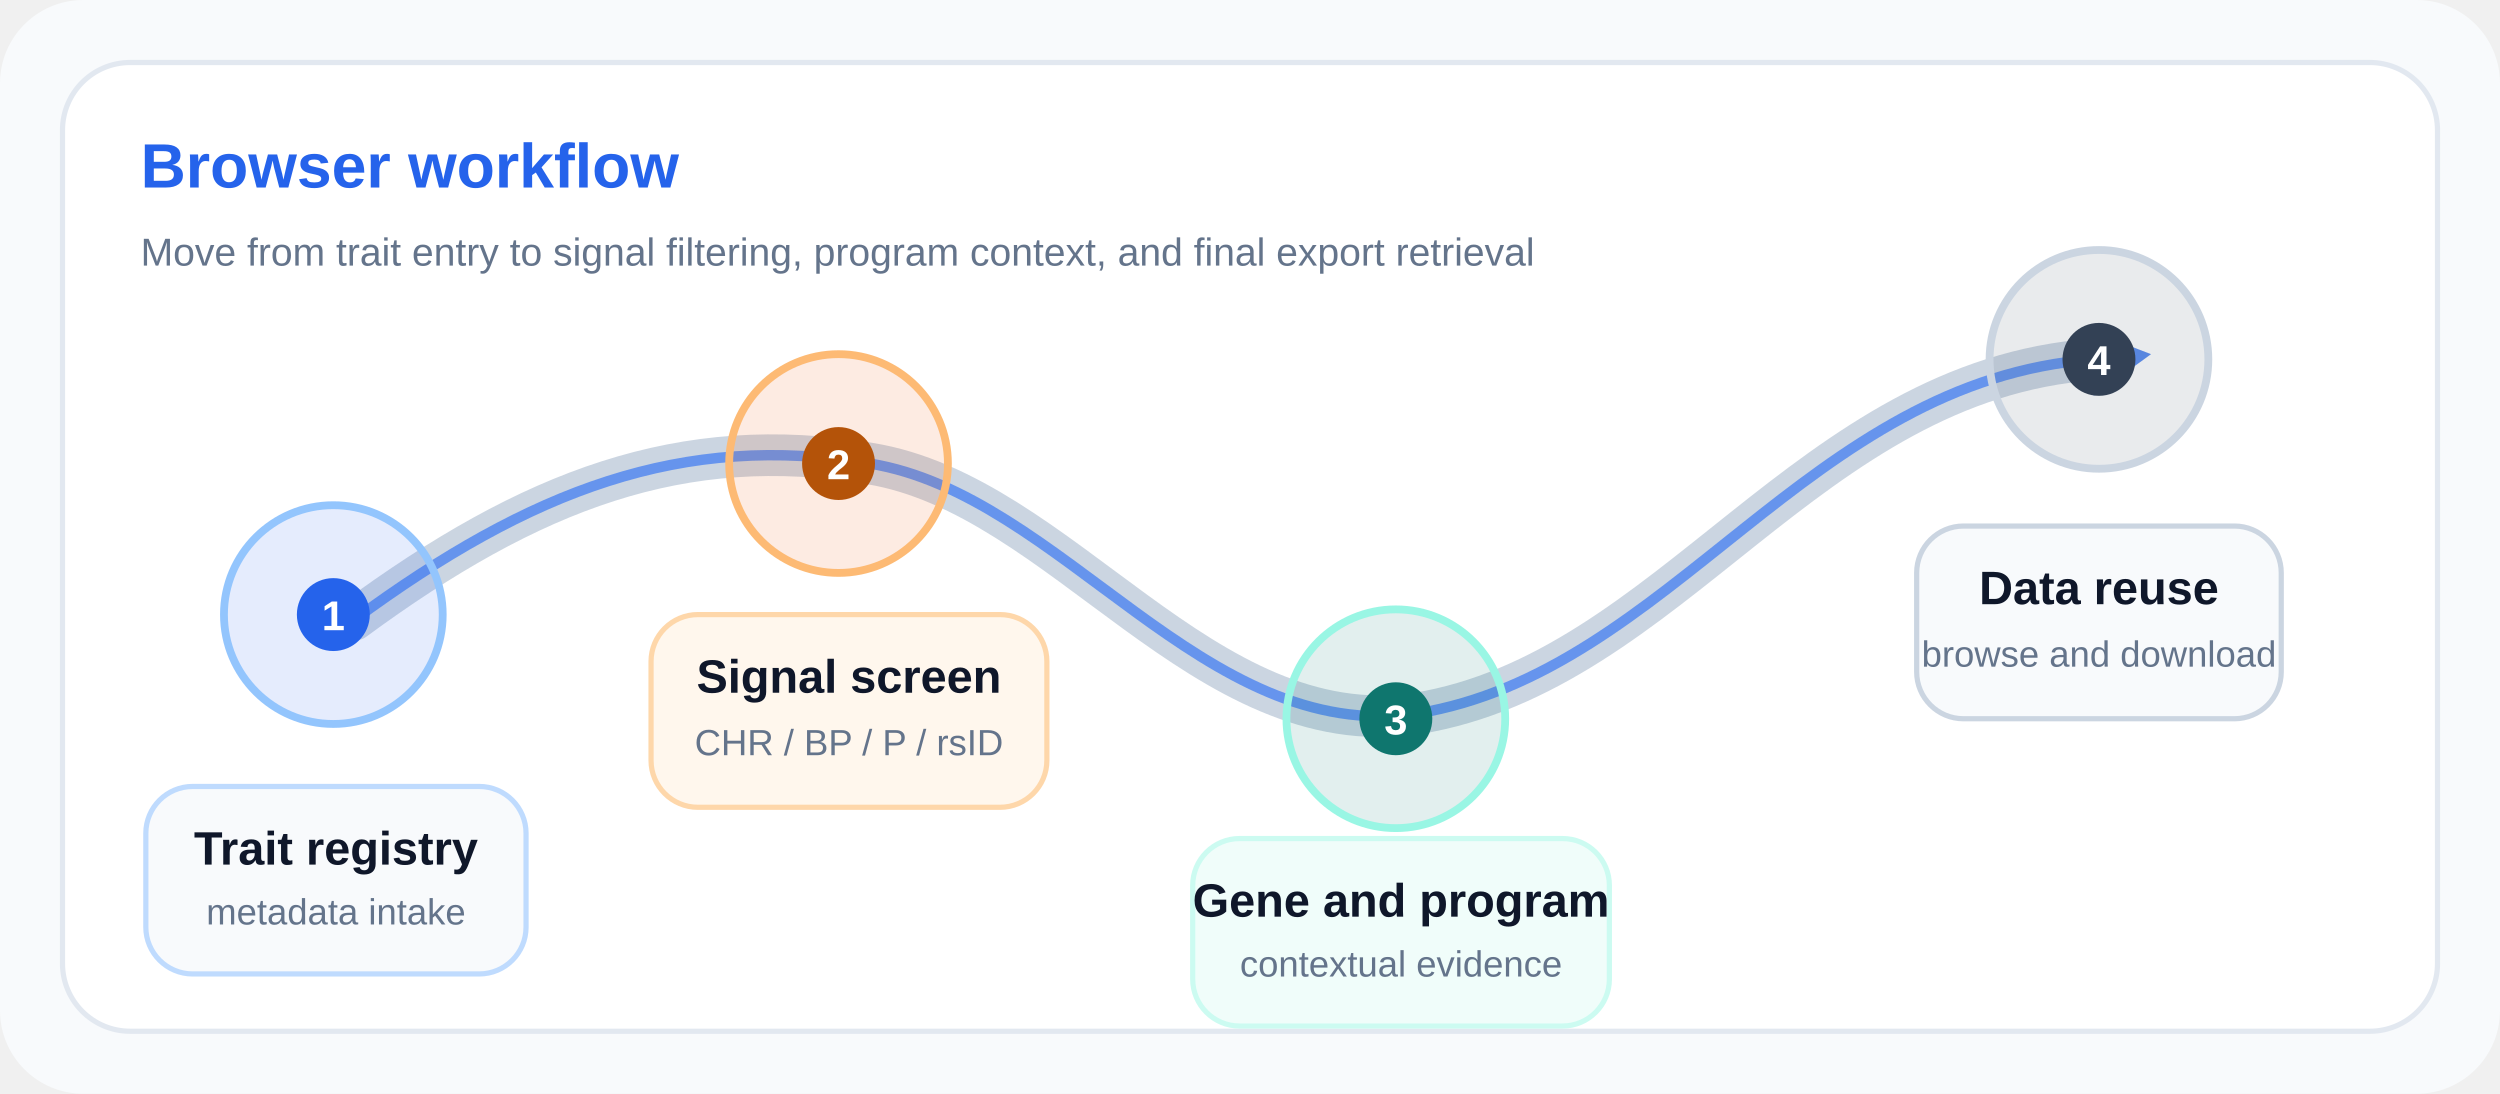
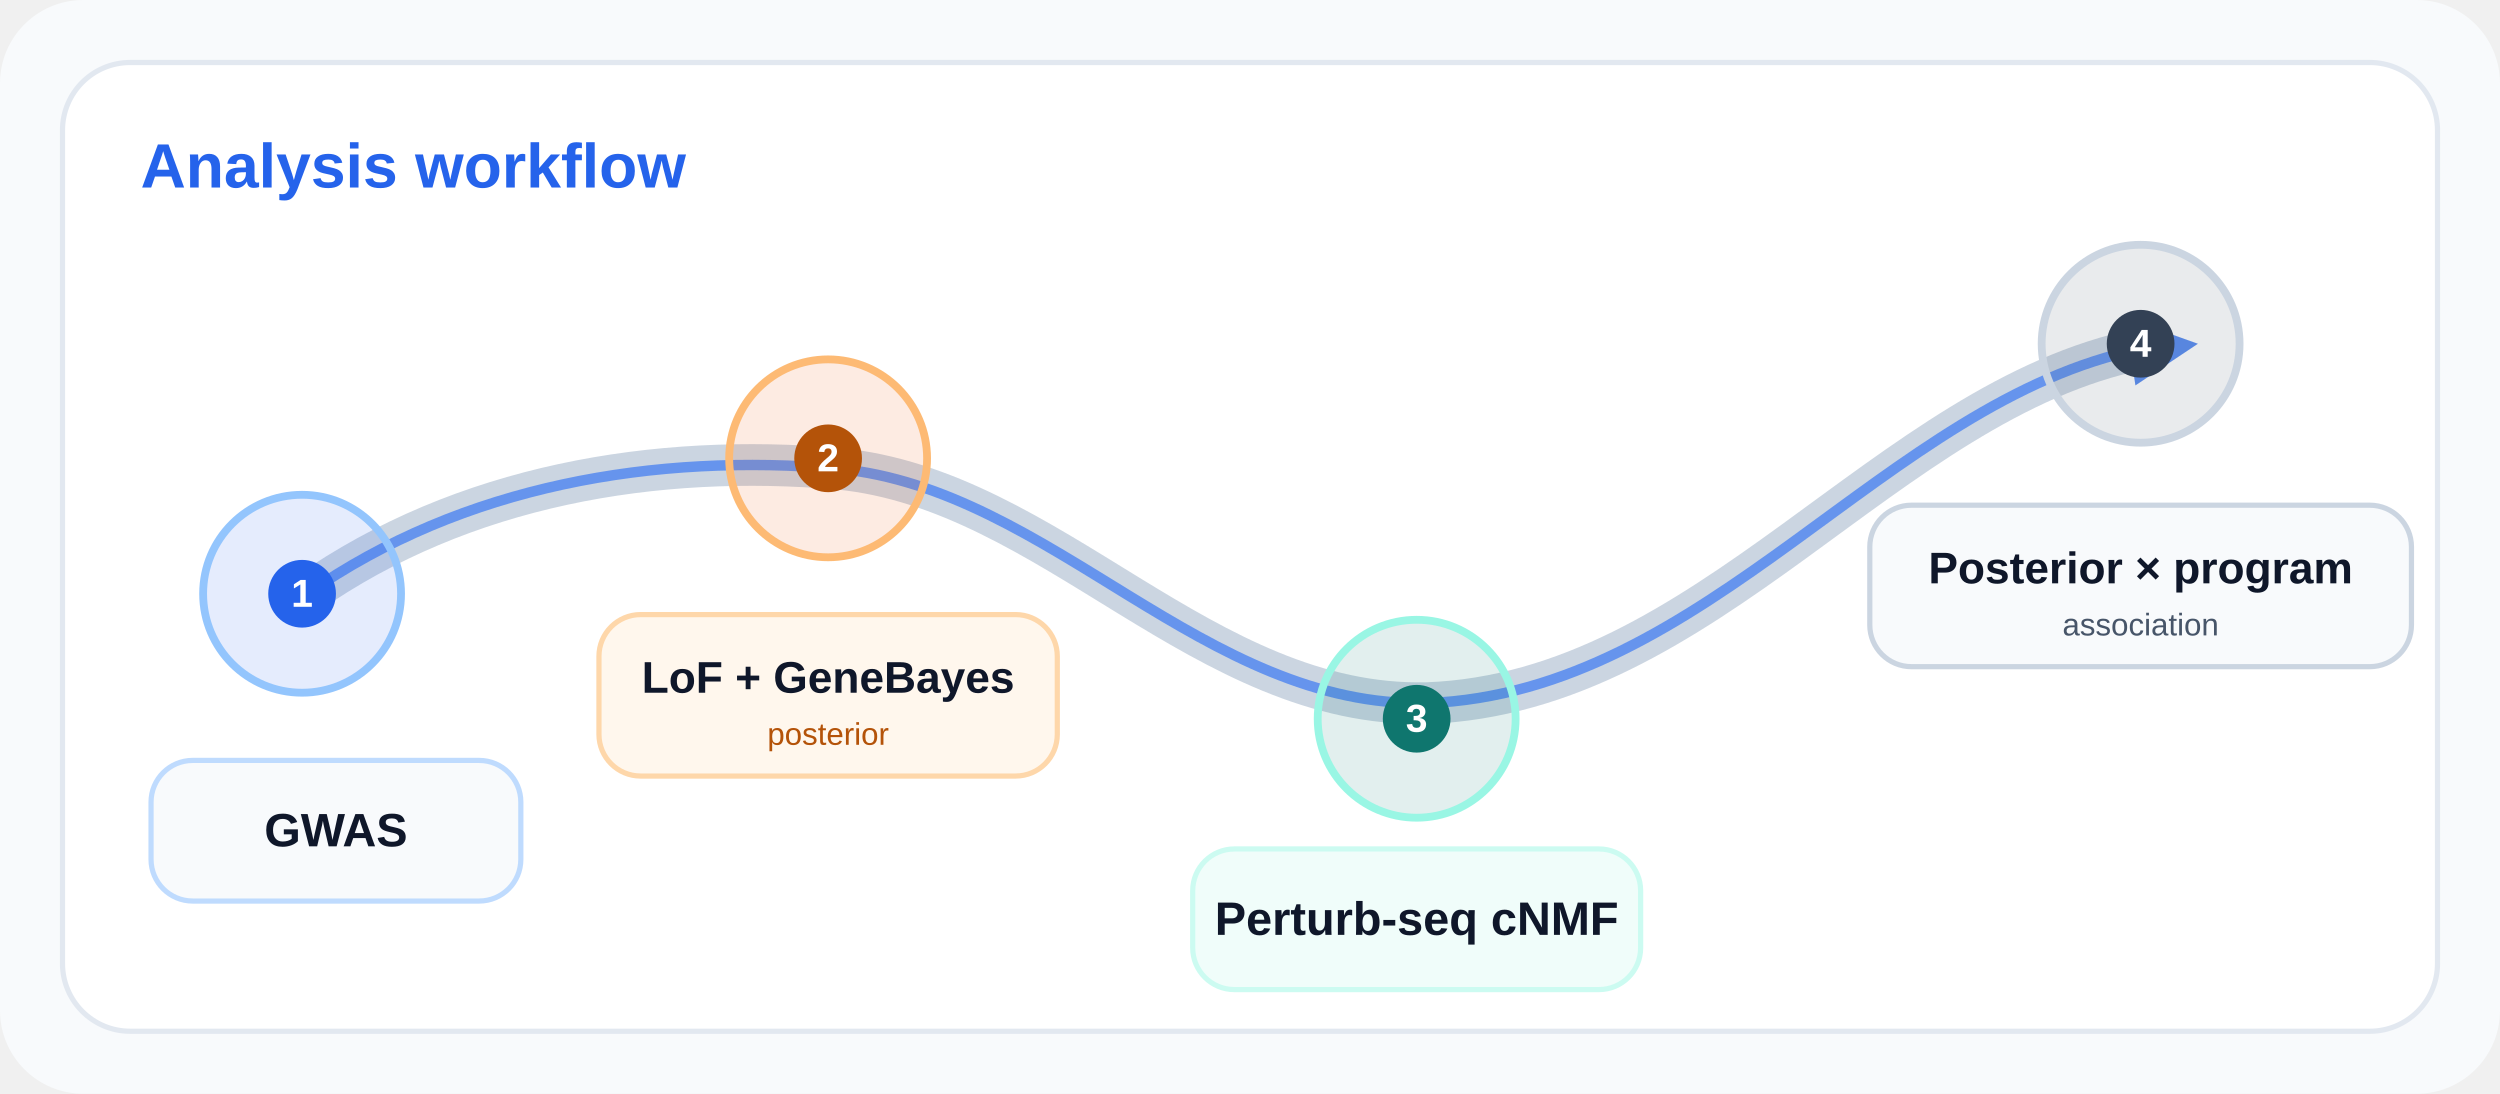
<svg xmlns="http://www.w3.org/2000/svg" width="960" height="420" viewBox="0 0 960 420" fill="none">
  <rect width="960" height="420" rx="32" fill="#F8FAFC" />
  <rect x="24" y="24" width="912" height="372" rx="26" fill="white" stroke="#E2E8F0" stroke-width="2" />
-   <text x="54" y="72" fill="#2563EB" font-family="Arial, Helvetica, sans-serif" font-size="24" font-weight="700">Browser workflow</text>
-   <text x="54" y="102" fill="#64748B" font-family="Arial, Helvetica, sans-serif" font-size="15">Move from trait entry to signal filtering, program context, and final export retrieval</text>
-   <path d="M136 238C204 188 262 166 334 178C408 190 462 286 544 274C642 258 694 146 804 138" stroke="#CBD5E1" stroke-width="16" stroke-linecap="round" />
-   <path d="M136 238C204 188 262 166 334 178C408 190 462 286 544 274C642 258 694 146 804 138" stroke="#5B8DEF" stroke-opacity="0.9" stroke-width="4" stroke-linecap="round" />
-   <polygon points="800,126 826,136 804,152" fill="#5B8DEF" />
-   <circle cx="128" cy="236" r="42" fill="#2563EB" fill-opacity="0.12" stroke="#93C5FD" stroke-width="3" />
-   <circle cx="128" cy="236" r="14" fill="#2563EB" />
-   <text x="128" y="242" text-anchor="middle" fill="white" font-family="Arial, Helvetica, sans-serif" font-size="16" font-weight="700">1</text>
-   <rect x="56" y="302" width="146" height="72" rx="18" fill="#F8FAFC" stroke="#BFDBFE" stroke-width="2" />
-   <text x="129" y="332" text-anchor="middle" fill="#0F172A" font-family="Arial, Helvetica, sans-serif" font-size="18" font-weight="700">Trait registry</text>
-   <text x="129" y="355" text-anchor="middle" fill="#64748B" font-family="Arial, Helvetica, sans-serif" font-size="14">metadata intake</text>
-   <circle cx="322" cy="178" r="42" fill="#EA580C" fill-opacity="0.12" stroke="#FDBA74" stroke-width="3" />
-   <circle cx="322" cy="178" r="14" fill="#B45309" />
-   <text x="322" y="184" text-anchor="middle" fill="white" font-family="Arial, Helvetica, sans-serif" font-size="16" font-weight="700">2</text>
-   <rect x="250" y="236" width="152" height="74" rx="18" fill="#FFF7ED" stroke="#FED7AA" stroke-width="2" />
-   <text x="326" y="266" text-anchor="middle" fill="#0F172A" font-family="Arial, Helvetica, sans-serif" font-size="18" font-weight="700">Signal screen</text>
-   <text x="326" y="290" text-anchor="middle" fill="#64748B" font-family="Arial, Helvetica, sans-serif" font-size="14">CHR / BP / P / rsID</text>
-   <circle cx="536" cy="276" r="42" fill="#0F766E" fill-opacity="0.12" stroke="#99F6E4" stroke-width="3" />
-   <circle cx="536" cy="276" r="14" fill="#0F766E" />
-   <text x="536" y="282" text-anchor="middle" fill="white" font-family="Arial, Helvetica, sans-serif" font-size="16" font-weight="700">3</text>
-   <rect x="458" y="322" width="160" height="72" rx="18" fill="#F0FDFA" stroke="#CCFBF1" stroke-width="2" />
-   <text x="538" y="352" text-anchor="middle" fill="#0F172A" font-family="Arial, Helvetica, sans-serif" font-size="18" font-weight="700">Gene and program</text>
-   <text x="538" y="375" text-anchor="middle" fill="#64748B" font-family="Arial, Helvetica, sans-serif" font-size="14">contextual evidence</text>
-   <circle cx="806" cy="138" r="42" fill="#475569" fill-opacity="0.12" stroke="#CBD5E1" stroke-width="3" />
-   <circle cx="806" cy="138" r="14" fill="#334155" />
-   <text x="806" y="144" text-anchor="middle" fill="white" font-family="Arial, Helvetica, sans-serif" font-size="16" font-weight="700">4</text>
-   <rect x="736" y="202" width="140" height="74" rx="18" fill="#F8FAFC" stroke="#CBD5E1" stroke-width="2" />
-   <text x="806" y="232" text-anchor="middle" fill="#0F172A" font-family="Arial, Helvetica, sans-serif" font-size="18" font-weight="700">Data reuse</text>
-   <text x="806" y="256" text-anchor="middle" fill="#64748B" font-family="Arial, Helvetica, sans-serif" font-size="14">browse and download</text>
+   <text x="54" y="72" fill="#2563EB" font-family="Arial, Helvetica, sans-serif" font-size="24" font-weight="700">Analysis workflow</text>
+   <path d="M118 228C178 186 252 174 322 180C404 188 462 272 548 270C656 266 724 154 822 134" stroke="#CBD5E1" stroke-width="16" stroke-linecap="round" />
+   <path d="M118 228C178 186 252 174 322 180C404 188 462 272 548 270C656 266 724 154 822 134" stroke="#5B8DEF" stroke-opacity="0.9" stroke-width="4" stroke-linecap="round" />
+   <polygon points="816,122 844,132 820,148" fill="#5B8DEF" />
+   <circle cx="116" cy="228" r="38" fill="#2563EB" fill-opacity="0.12" stroke="#93C5FD" stroke-width="3" />
+   <circle cx="116" cy="228" r="13" fill="#2563EB" />
+   <text x="116" y="233" text-anchor="middle" fill="white" font-family="Arial, Helvetica, sans-serif" font-size="15" font-weight="700">1</text>
+   <rect x="58" y="292" width="142" height="54" rx="16" fill="#F8FAFC" stroke="#BFDBFE" stroke-width="2" />
+   <text x="129" y="325" text-anchor="middle" fill="#0F172A" font-family="Arial, Helvetica, sans-serif" font-size="18" font-weight="700">GWAS</text>
+   <circle cx="318" cy="176" r="38" fill="#EA580C" fill-opacity="0.12" stroke="#FDBA74" stroke-width="3" />
+   <circle cx="318" cy="176" r="13" fill="#B45309" />
+   <text x="318" y="181" text-anchor="middle" fill="white" font-family="Arial, Helvetica, sans-serif" font-size="15" font-weight="700">2</text>
+   <rect x="230" y="236" width="176" height="62" rx="16" fill="#FFF7ED" stroke="#FED7AA" stroke-width="2" />
+   <text x="318" y="266" text-anchor="middle" fill="#0F172A" font-family="Arial, Helvetica, sans-serif" font-size="17" font-weight="700">LoF + GeneBayes</text>
+   <text x="318" y="286" text-anchor="middle" fill="#B45309" font-family="Arial, Helvetica, sans-serif" font-size="12">posterior</text>
+   <circle cx="544" cy="276" r="38" fill="#0F766E" fill-opacity="0.12" stroke="#99F6E4" stroke-width="3" />
+   <circle cx="544" cy="276" r="13" fill="#0F766E" />
+   <text x="544" y="281" text-anchor="middle" fill="white" font-family="Arial, Helvetica, sans-serif" font-size="15" font-weight="700">3</text>
+   <rect x="458" y="326" width="172" height="54" rx="16" fill="#F0FDFA" stroke="#CCFBF1" stroke-width="2" />
+   <text x="544" y="359" text-anchor="middle" fill="#0F172A" font-family="Arial, Helvetica, sans-serif" font-size="18" font-weight="700">Perturb-seq cNMF</text>
+   <circle cx="822" cy="132" r="38" fill="#475569" fill-opacity="0.12" stroke="#CBD5E1" stroke-width="3" />
+   <circle cx="822" cy="132" r="13" fill="#334155" />
+   <text x="822" y="137" text-anchor="middle" fill="white" font-family="Arial, Helvetica, sans-serif" font-size="15" font-weight="700">4</text>
+   <rect x="718" y="194" width="208" height="62" rx="16" fill="#F8FAFC" stroke="#CBD5E1" stroke-width="2" />
+   <text x="822" y="224" text-anchor="middle" fill="#0F172A" font-family="Arial, Helvetica, sans-serif" font-size="17" font-weight="700">Posterior × program</text>
+   <text x="822" y="244" text-anchor="middle" fill="#475569" font-family="Arial, Helvetica, sans-serif" font-size="12">association</text>
</svg>
